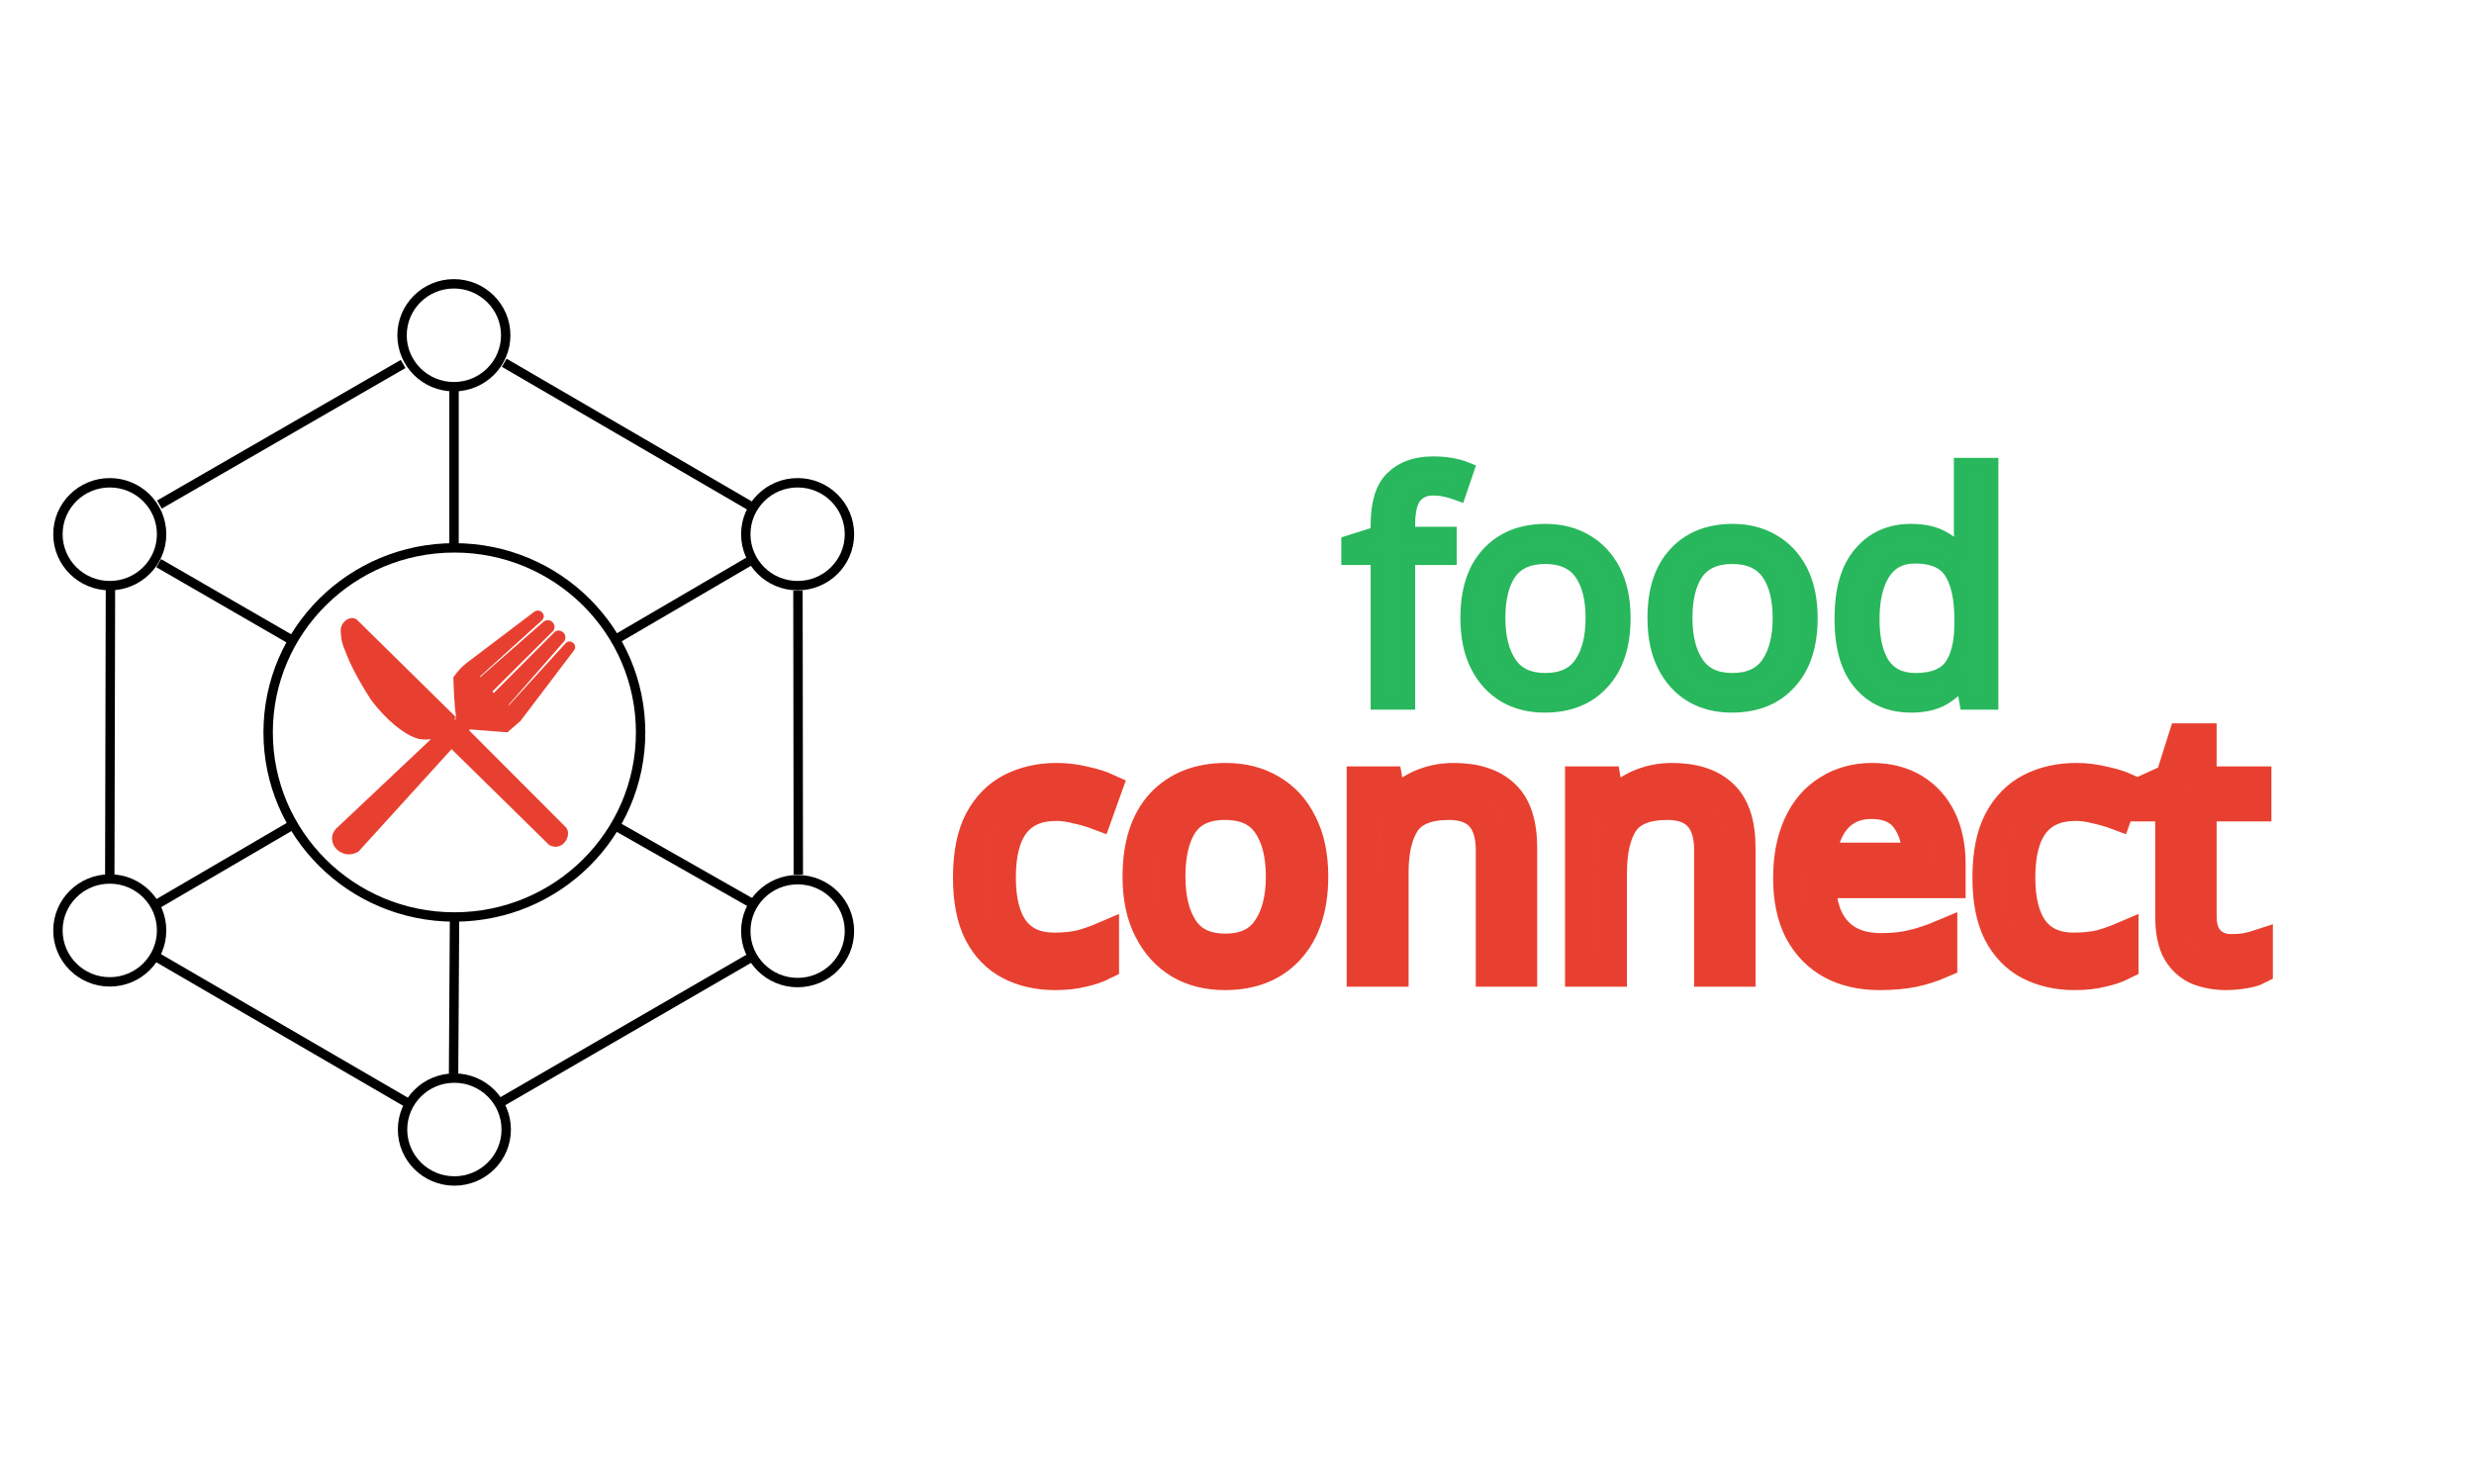
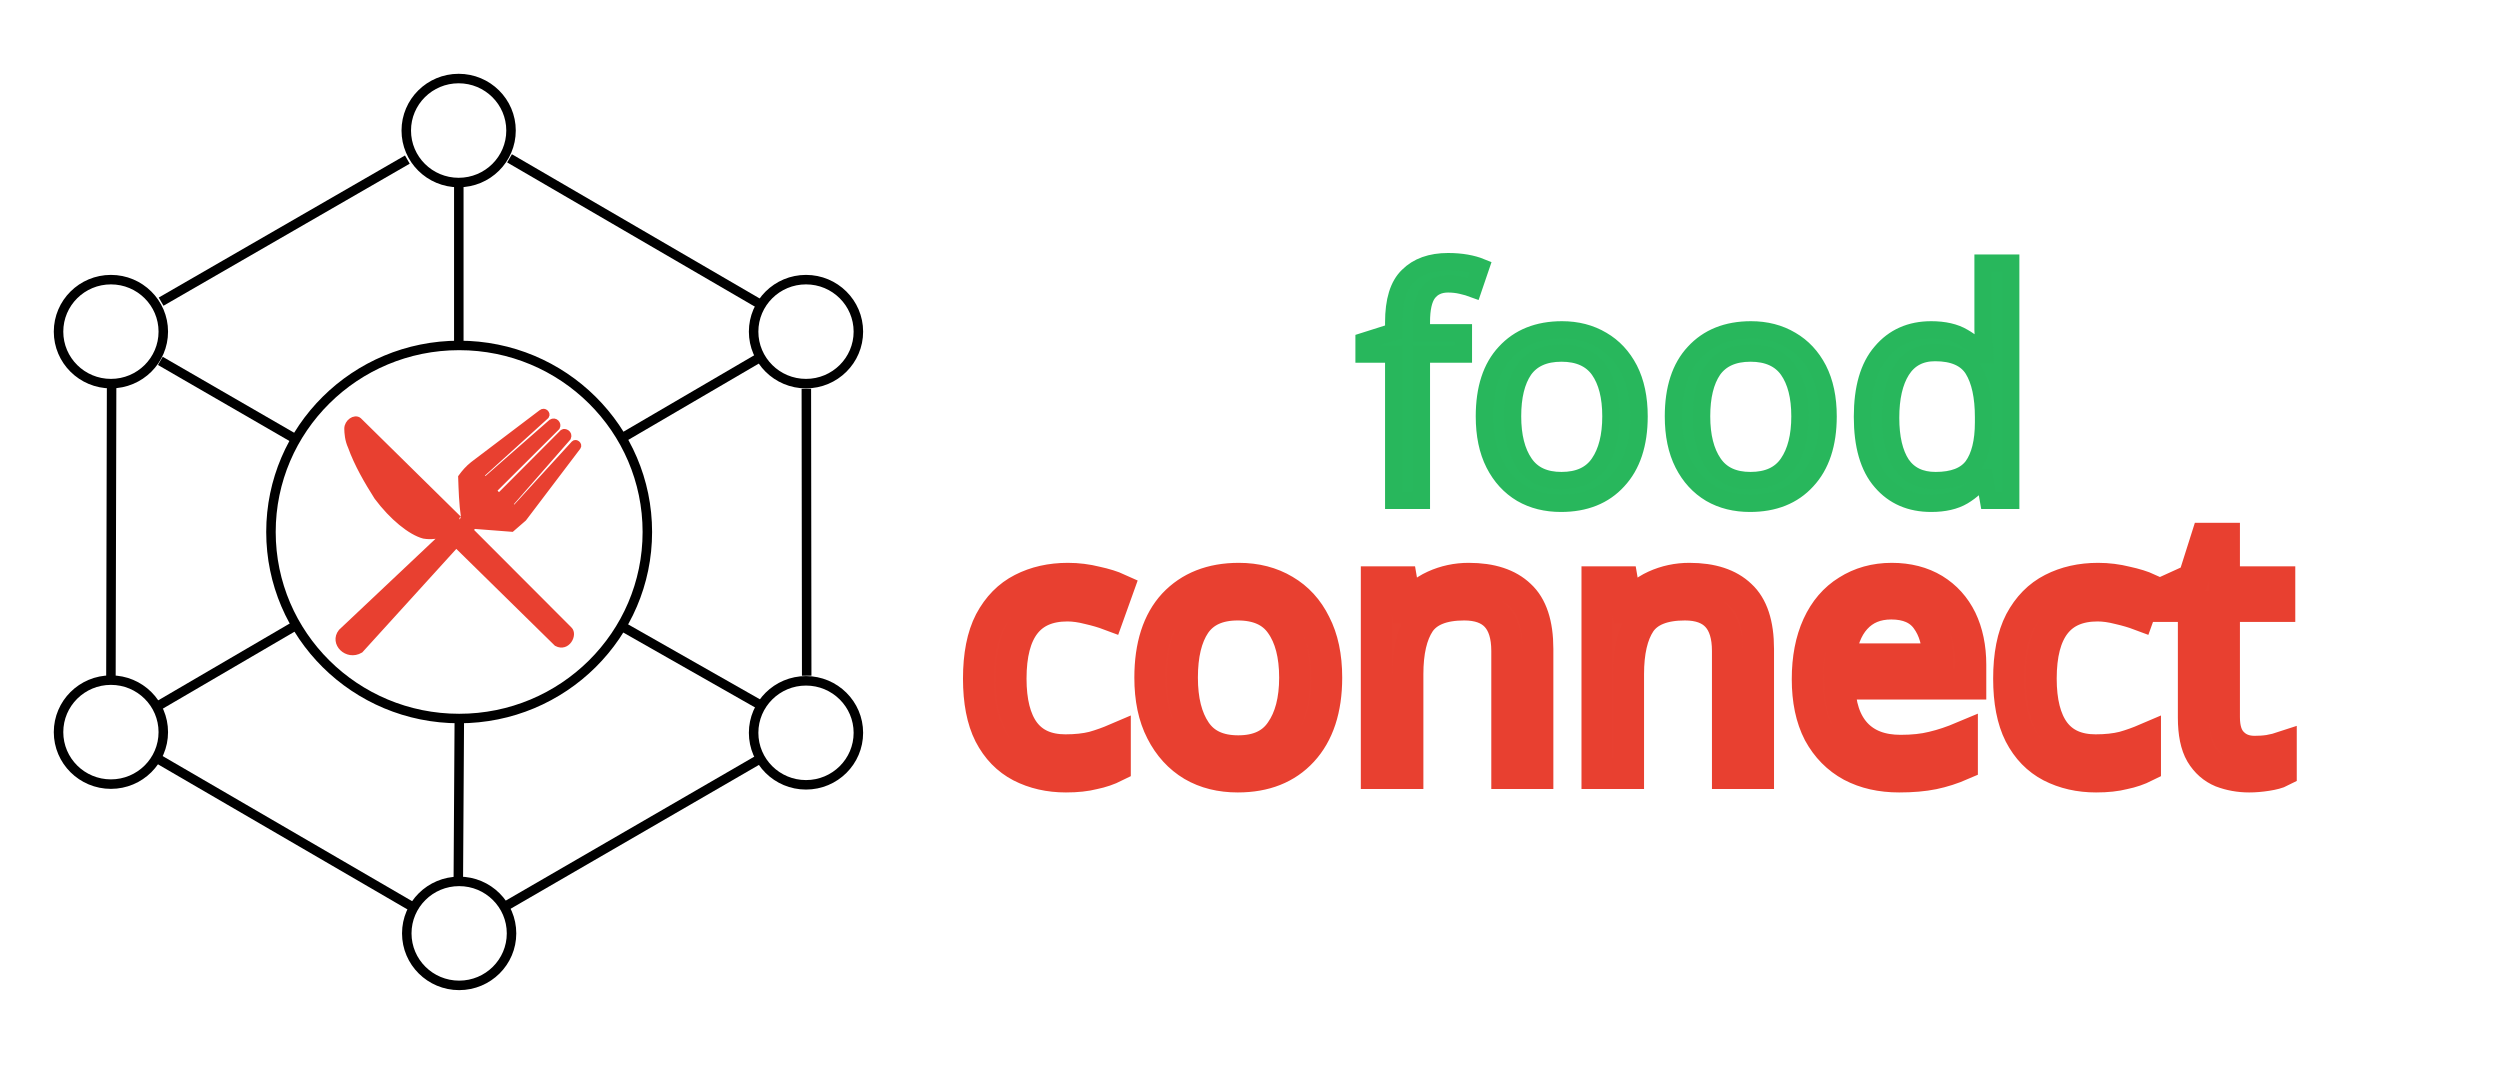
- <svg xmlns="http://www.w3.org/2000/svg" width="100mm" height="60mm" viewBox="0 0 391 160" version="1.1" id="svg5" xml:space="preserve">
+ <svg xmlns="http://www.w3.org/2000/svg" width="120mm" height="52mm" viewBox="0 0 391 160" version="1.1" id="svg5" xml:space="preserve">
  <defs id="defs2">
    <linearGradient id="linearGradient2462">
      <stop style="stop-color:#000000;stop-opacity:1;" offset="0" id="stop2460" />
    </linearGradient>
  </defs>
  <g id="layer1">
    <text xml:space="preserve" style="font-size:3.175px;fill:#aa4400;fill-opacity:0;stroke:#000000;stroke-width:0.3" x="82.001" y="166.732" id="text315">
      <tspan id="tspan313" style="stroke-width:0.3" x="82.001" y="166.732" />
    </text>
    <g id="g522" transform="matrix(4.946797,0,0,4.946797,-392.7603,-649.7573)">
      <g id="g2470" transform="matrix(0.3226347,0,0,0.3226347,53.65901,98.68958)" style="fill:#e84030;fill-opacity:1;stroke:#e84030;stroke-width:0.62;stroke-dasharray:none;stroke-opacity:1">
        <path style="opacity:1;fill:#e84030;fill-opacity:1;stroke:#e84030;stroke-width:0.62;stroke-dasharray:none;stroke-opacity:1" d="m 113.226,160.201 c -0.865,1.08 0.564,2.516 1.85,1.762 l 9.402,-10.349 9.865,9.689 c 1.016,0.531 1.697,-0.861 1.211,-1.321 l -9.725,-9.742 c -0.042,-0.03 0.363,-0.475 0.389,-0.453 l 3.699,0.286 1.167,-1.013 5.307,-7.002 c 0.146,-0.19 -0.191,-0.481 -0.352,-0.308 l -5.791,6.342 c -0.061,0.067 -0.585,-0.355 -0.506,-0.44 l 5.681,-6.496 c 0.175,-0.43 -0.323,-0.62 -0.484,-0.506 l -6.232,6.254 c 0.014,0.113 -0.655,-0.558 -0.573,-0.595 l 6.21,-6.188 c 0.155,-0.297 -0.185,-0.684 -0.528,-0.462 l -6.452,5.659 c -0.074,0.014 -0.524,-0.441 -0.462,-0.506 l 6.386,-5.791 c 0.124,-0.178 -0.159,-0.537 -0.44,-0.308 l -6.716,5.087 c -0.487,0.387 -0.839,0.803 -1.151,1.233 0.047,1.292 0.081,2.584 0.27,3.875 0.005,0.012 -0.398,0.341 -0.418,0.33 l -9.909,-9.755 c -0.377,-0.314 -1.109,0.169 -1.102,0.806 0.008,0.415 0.048,1.085 0.354,1.749 0.61,1.704 1.591,3.391 2.565,4.927 1.489,1.993 3.284,3.438 4.565,3.781 0.662,0.112 1.395,0.047 2.092,-0.264 l 0.048,0.078 z" id="path233" />
      </g>
      <g id="g4657" transform="translate(-71.2113,96.57785)" style="stroke-width:0.3;stroke-dasharray:none">
        <ellipse style="fill:#aa4400;fill-opacity:0;stroke:#000000;stroke-width:0.3;stroke-dasharray:none;stroke-opacity:1" id="path4381-3" cx="176.091" cy="56.987" rx="1.656" ry="1.644" />
        <ellipse style="fill:#aa4400;fill-opacity:0;stroke:#000000;stroke-width:0.3;stroke-dasharray:none;stroke-opacity:1" id="path4381-5" cx="165.125" cy="63.328" rx="1.656" ry="1.644" />
        <ellipse style="fill:#aa4400;fill-opacity:0;stroke:#000000;stroke-width:0.3;stroke-dasharray:none;stroke-opacity:1" id="path4381-6" cx="154.115" cy="56.965" rx="1.656" ry="1.644" />
        <ellipse style="fill:#aa4400;fill-opacity:0;stroke:#000000;stroke-width:0.3;stroke-dasharray:none;stroke-opacity:1" id="path4381-2" cx="154.115" cy="44.303" rx="1.656" ry="1.644" />
        <ellipse style="fill:#aa4400;fill-opacity:0;stroke:#000000;stroke-width:0.3;stroke-dasharray:none;stroke-opacity:1" id="path4381-1" cx="176.091" cy="44.303" rx="1.656" ry="1.644" />
        <ellipse style="opacity:1;fill:#aa4400;fill-opacity:0;stroke:#000000;stroke-width:0.3;stroke-dasharray:none;stroke-opacity:1" id="path4381" cx="165.109" cy="37.945" rx="1.656" ry="1.644" />
        <ellipse style="opacity:1;fill:#aa4400;fill-opacity:0;stroke:#000000;stroke-width:0.3;stroke-dasharray:none;stroke-opacity:1" id="path4461" cx="165.125" cy="50.637" rx="5.95" ry="5.898" />
        <path style="opacity:1;fill:#aa4400;fill-opacity:0;stroke:#000000;stroke-width:0.3;stroke-dasharray:none;stroke-opacity:1" d="m 155.678,45.228 4.228,2.444 z" id="path4614" />
        <path style="opacity:1;fill:#aa4400;fill-opacity:0;stroke:#000000;stroke-width:0.3;stroke-dasharray:none;stroke-opacity:1" d="m 154.137,45.911 -0.022,9.446 z" id="path4616" />
        <path style="opacity:1;fill:#aa4400;fill-opacity:0;stroke:#000000;stroke-width:0.3;stroke-dasharray:none;stroke-opacity:1" d="m 155.562,56.162 4.383,-2.561 z" id="path4618" />
        <path style="opacity:1;fill:#aa4400;fill-opacity:0;stroke:#000000;stroke-width:0.3;stroke-dasharray:none;stroke-opacity:1" d="m 155.554,57.781 8.058,4.687 z" id="path4620" />
        <path style="opacity:1;fill:#aa4400;fill-opacity:0;stroke:#000000;stroke-width:0.3;stroke-dasharray:none;stroke-opacity:1" d="m 165.13,56.566 -0.031,4.99 z" id="path4622" />
        <path style="opacity:1;fill:#aa4400;fill-opacity:0;stroke:#000000;stroke-width:0.3;stroke-dasharray:none;stroke-opacity:1" d="m 166.593,62.468 8.05,-4.663 z" id="path4624" />
        <path style="opacity:1;fill:#aa4400;fill-opacity:0;stroke:#000000;stroke-width:0.3;stroke-dasharray:none;stroke-opacity:1" d="m 174.62,56.092 -4.313,-2.452 z" id="path4626" />
        <path style="opacity:1;fill:#aa4400;fill-opacity:0;stroke:#000000;stroke-width:0.3;stroke-dasharray:none;stroke-opacity:1" d="m 176.102,46.109 0.011,9.072 z" id="path4628" />
        <path style="opacity:1;fill:#aa4400;fill-opacity:0;stroke:#000000;stroke-width:0.3;stroke-dasharray:none;stroke-opacity:1" d="m 174.549,45.168 -4.266,2.494 z" id="path4630" />
        <path style="opacity:1;fill:#aa4400;fill-opacity:0;stroke:#000000;stroke-width:0.3;stroke-dasharray:none;stroke-opacity:1" d="M 165.114,44.632 V 39.704 Z" id="path4632" />
        <path style="opacity:1;fill:#aa4400;fill-opacity:0;stroke:#000000;stroke-width:0.3;stroke-dasharray:none;stroke-opacity:1" d="m 166.718,38.824 7.917,4.609 z" id="path4634" />
        <path style="opacity:1;fill:#aa4400;fill-opacity:0;stroke:#000000;stroke-width:0.3;stroke-dasharray:none;stroke-opacity:1" d="m 163.487,38.863 -7.785,4.492 z" id="path4636" />
      </g>
      <text xml:space="preserve" style="font-style:normal;font-variant:normal;font-weight:normal;font-stretch:normal;font-size:9.878px;font-family:Montserrat;-inkscape-font-specification:'Montserrat, @wght=500';font-variant-ligatures:normal;font-variant-caps:normal;font-variant-numeric:normal;font-variant-east-asian:normal;font-variation-settings:'wght' 500;fill:#28b85d;fill-opacity:1;stroke:#28b75c;stroke-width:0.547;stroke-opacity:1" x="122.383" y="146.214" id="text670">
        <tspan id="tspan668" style="font-style:normal;font-variant:normal;font-weight:normal;font-stretch:normal;font-size:9.878px;font-family:Montserrat;-inkscape-font-specification:'Montserrat, @wght=500';font-variant-ligatures:normal;font-variant-caps:normal;font-variant-numeric:normal;font-variant-east-asian:normal;font-variation-settings:'wght' 500;fill:#28b85d;fill-opacity:1;stroke:#28b75c;stroke-width:0.547;stroke-opacity:1" x="122.383" y="146.214">food</tspan>
      </text>
      <text xml:space="preserve" style="font-style:normal;font-variant:normal;font-weight:normal;font-stretch:normal;font-size:11.289px;font-family:Montserrat;-inkscape-font-specification:'Montserrat, @wght=300';font-variant-ligatures:normal;font-variant-caps:normal;font-variant-numeric:normal;font-variant-east-asian:normal;font-variation-settings:'wght' 300;fill:#e84131;fill-opacity:1;stroke:#e84030;stroke-width:0.978;stroke-dasharray:none;stroke-opacity:1" x="109.706" y="154.849" id="text775">
        <tspan id="tspan773" style="font-style:normal;font-variant:normal;font-weight:normal;font-stretch:normal;font-size:11.289px;font-family:Montserrat;-inkscape-font-specification:'Montserrat, @wght=300';font-variant-ligatures:normal;font-variant-caps:normal;font-variant-numeric:normal;font-variant-east-asian:normal;font-variation-settings:'wght' 300;fill:#e84131;fill-opacity:1;stroke:#e84030;stroke-width:0.978;stroke-dasharray:none;stroke-opacity:1" x="109.706" y="154.849">connect</tspan>
      </text>
    </g>
  </g>
</svg>
